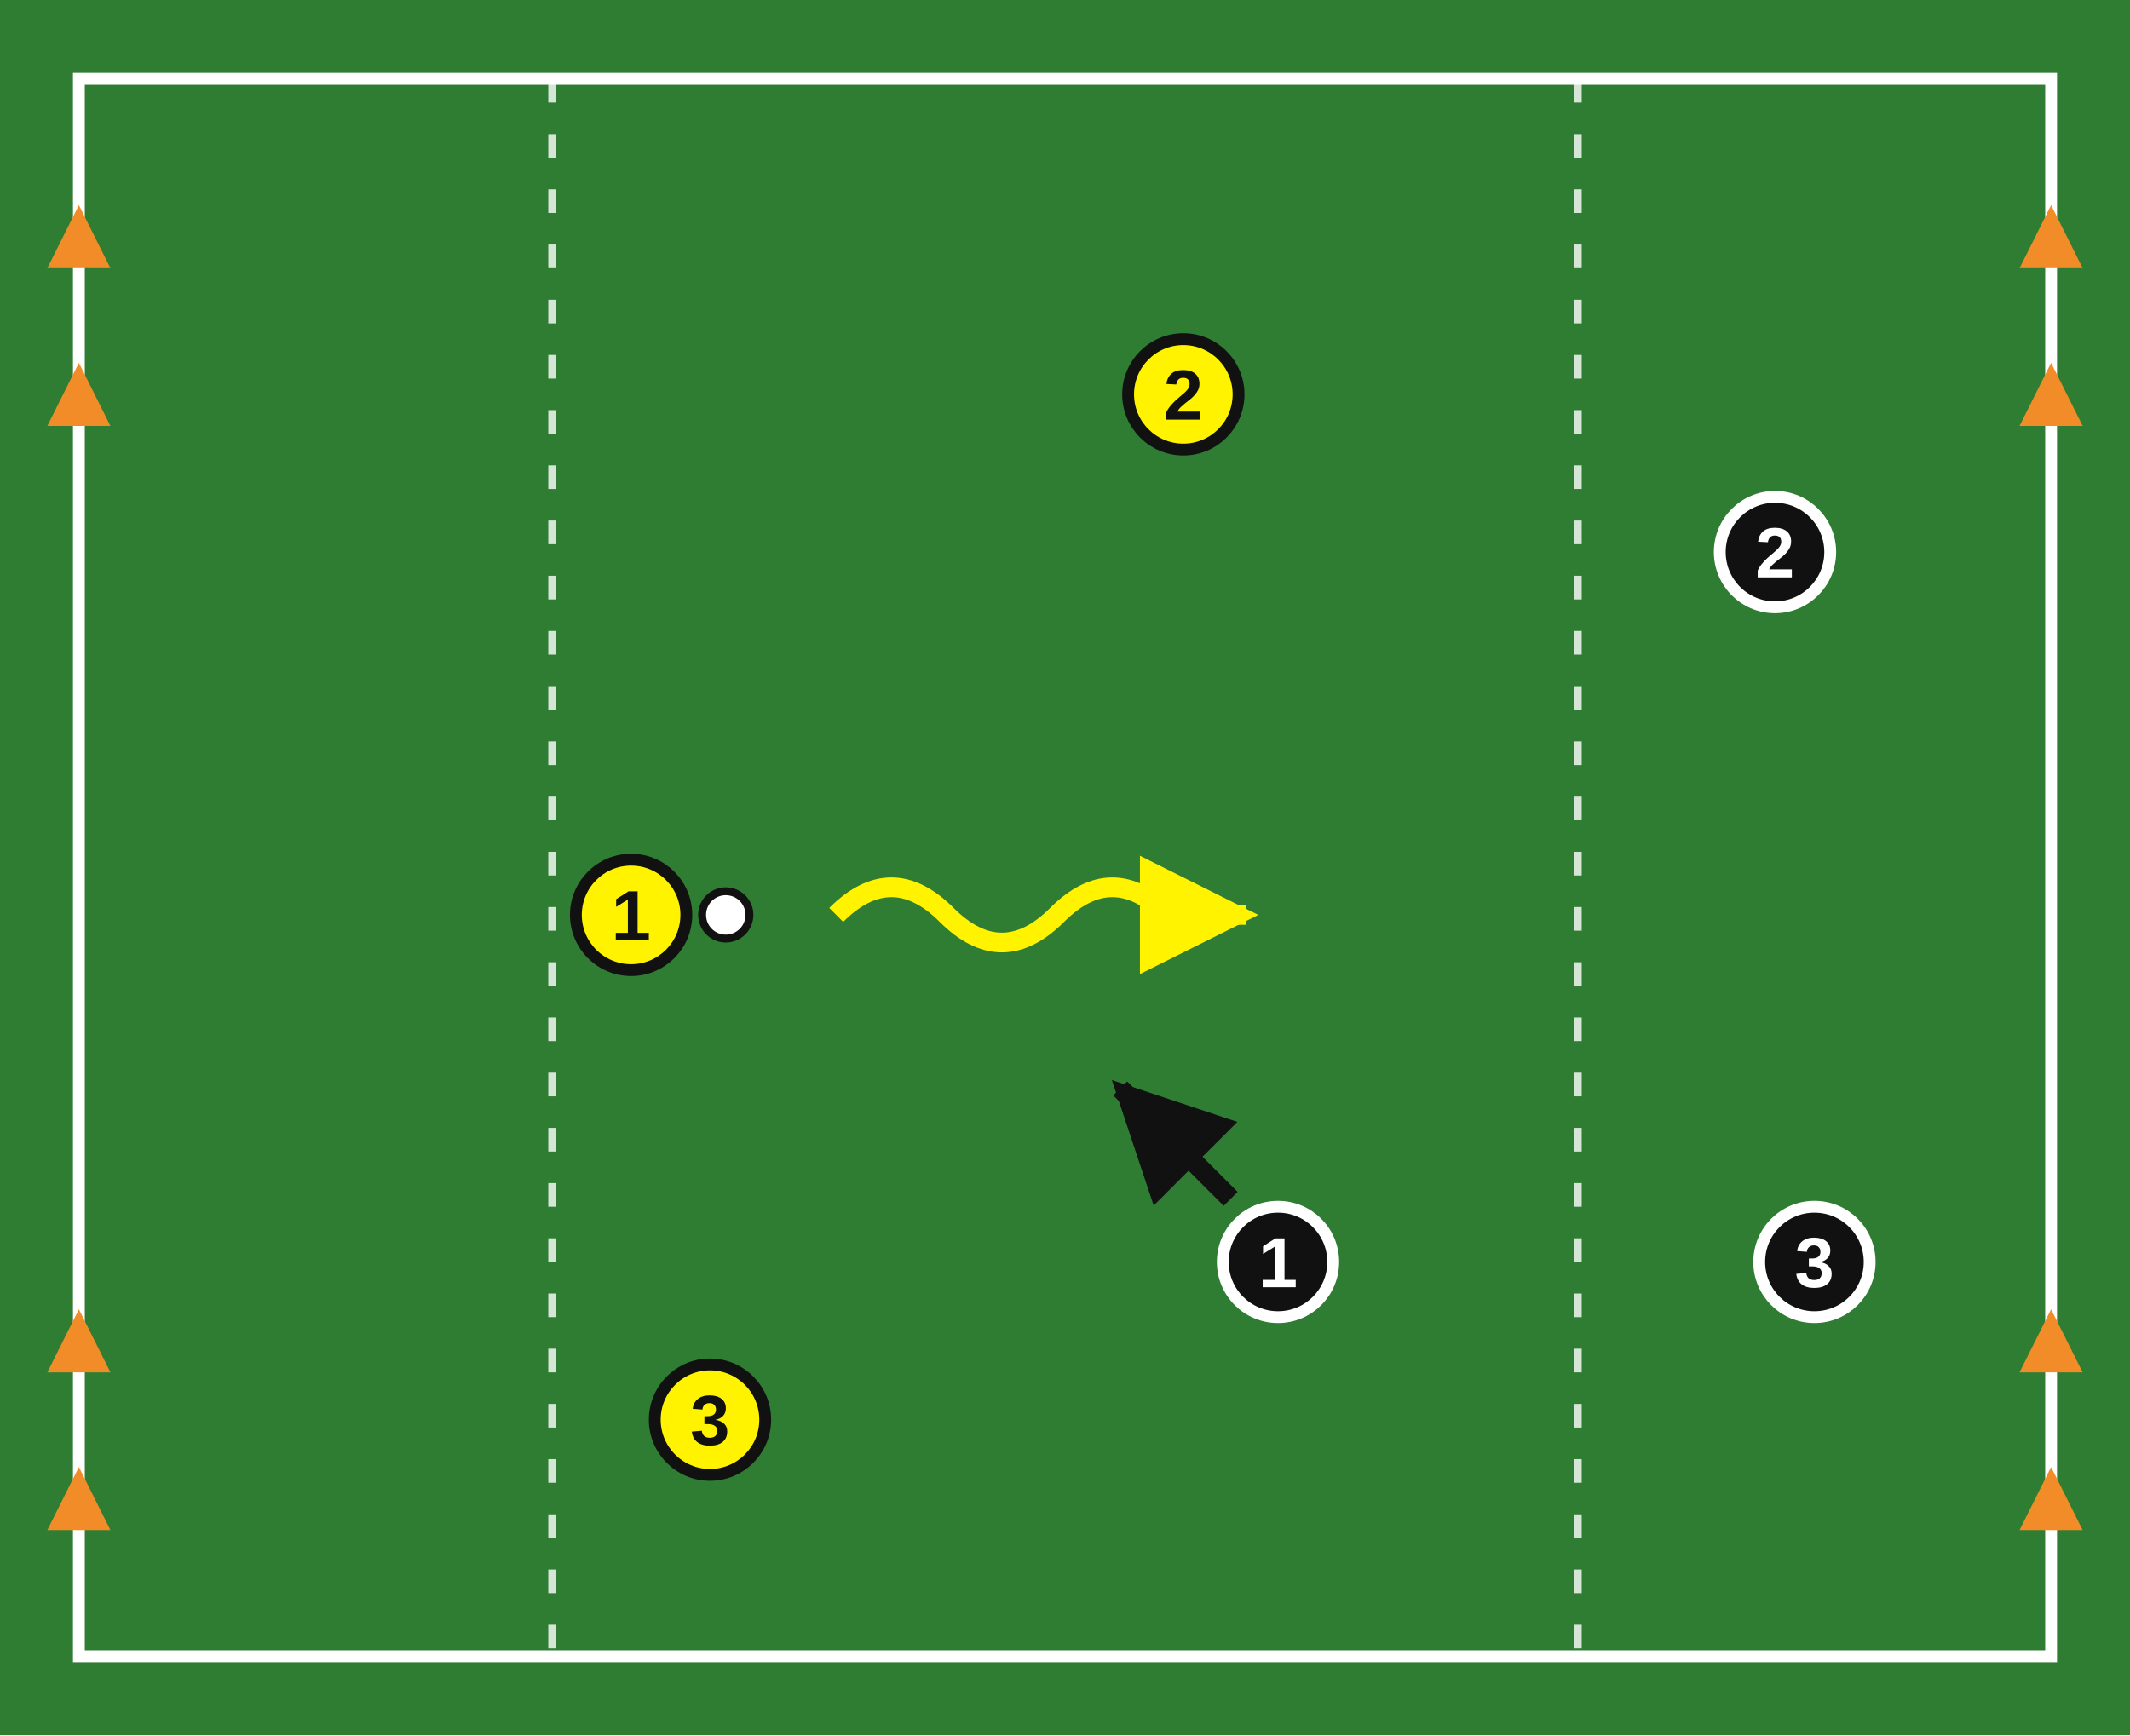
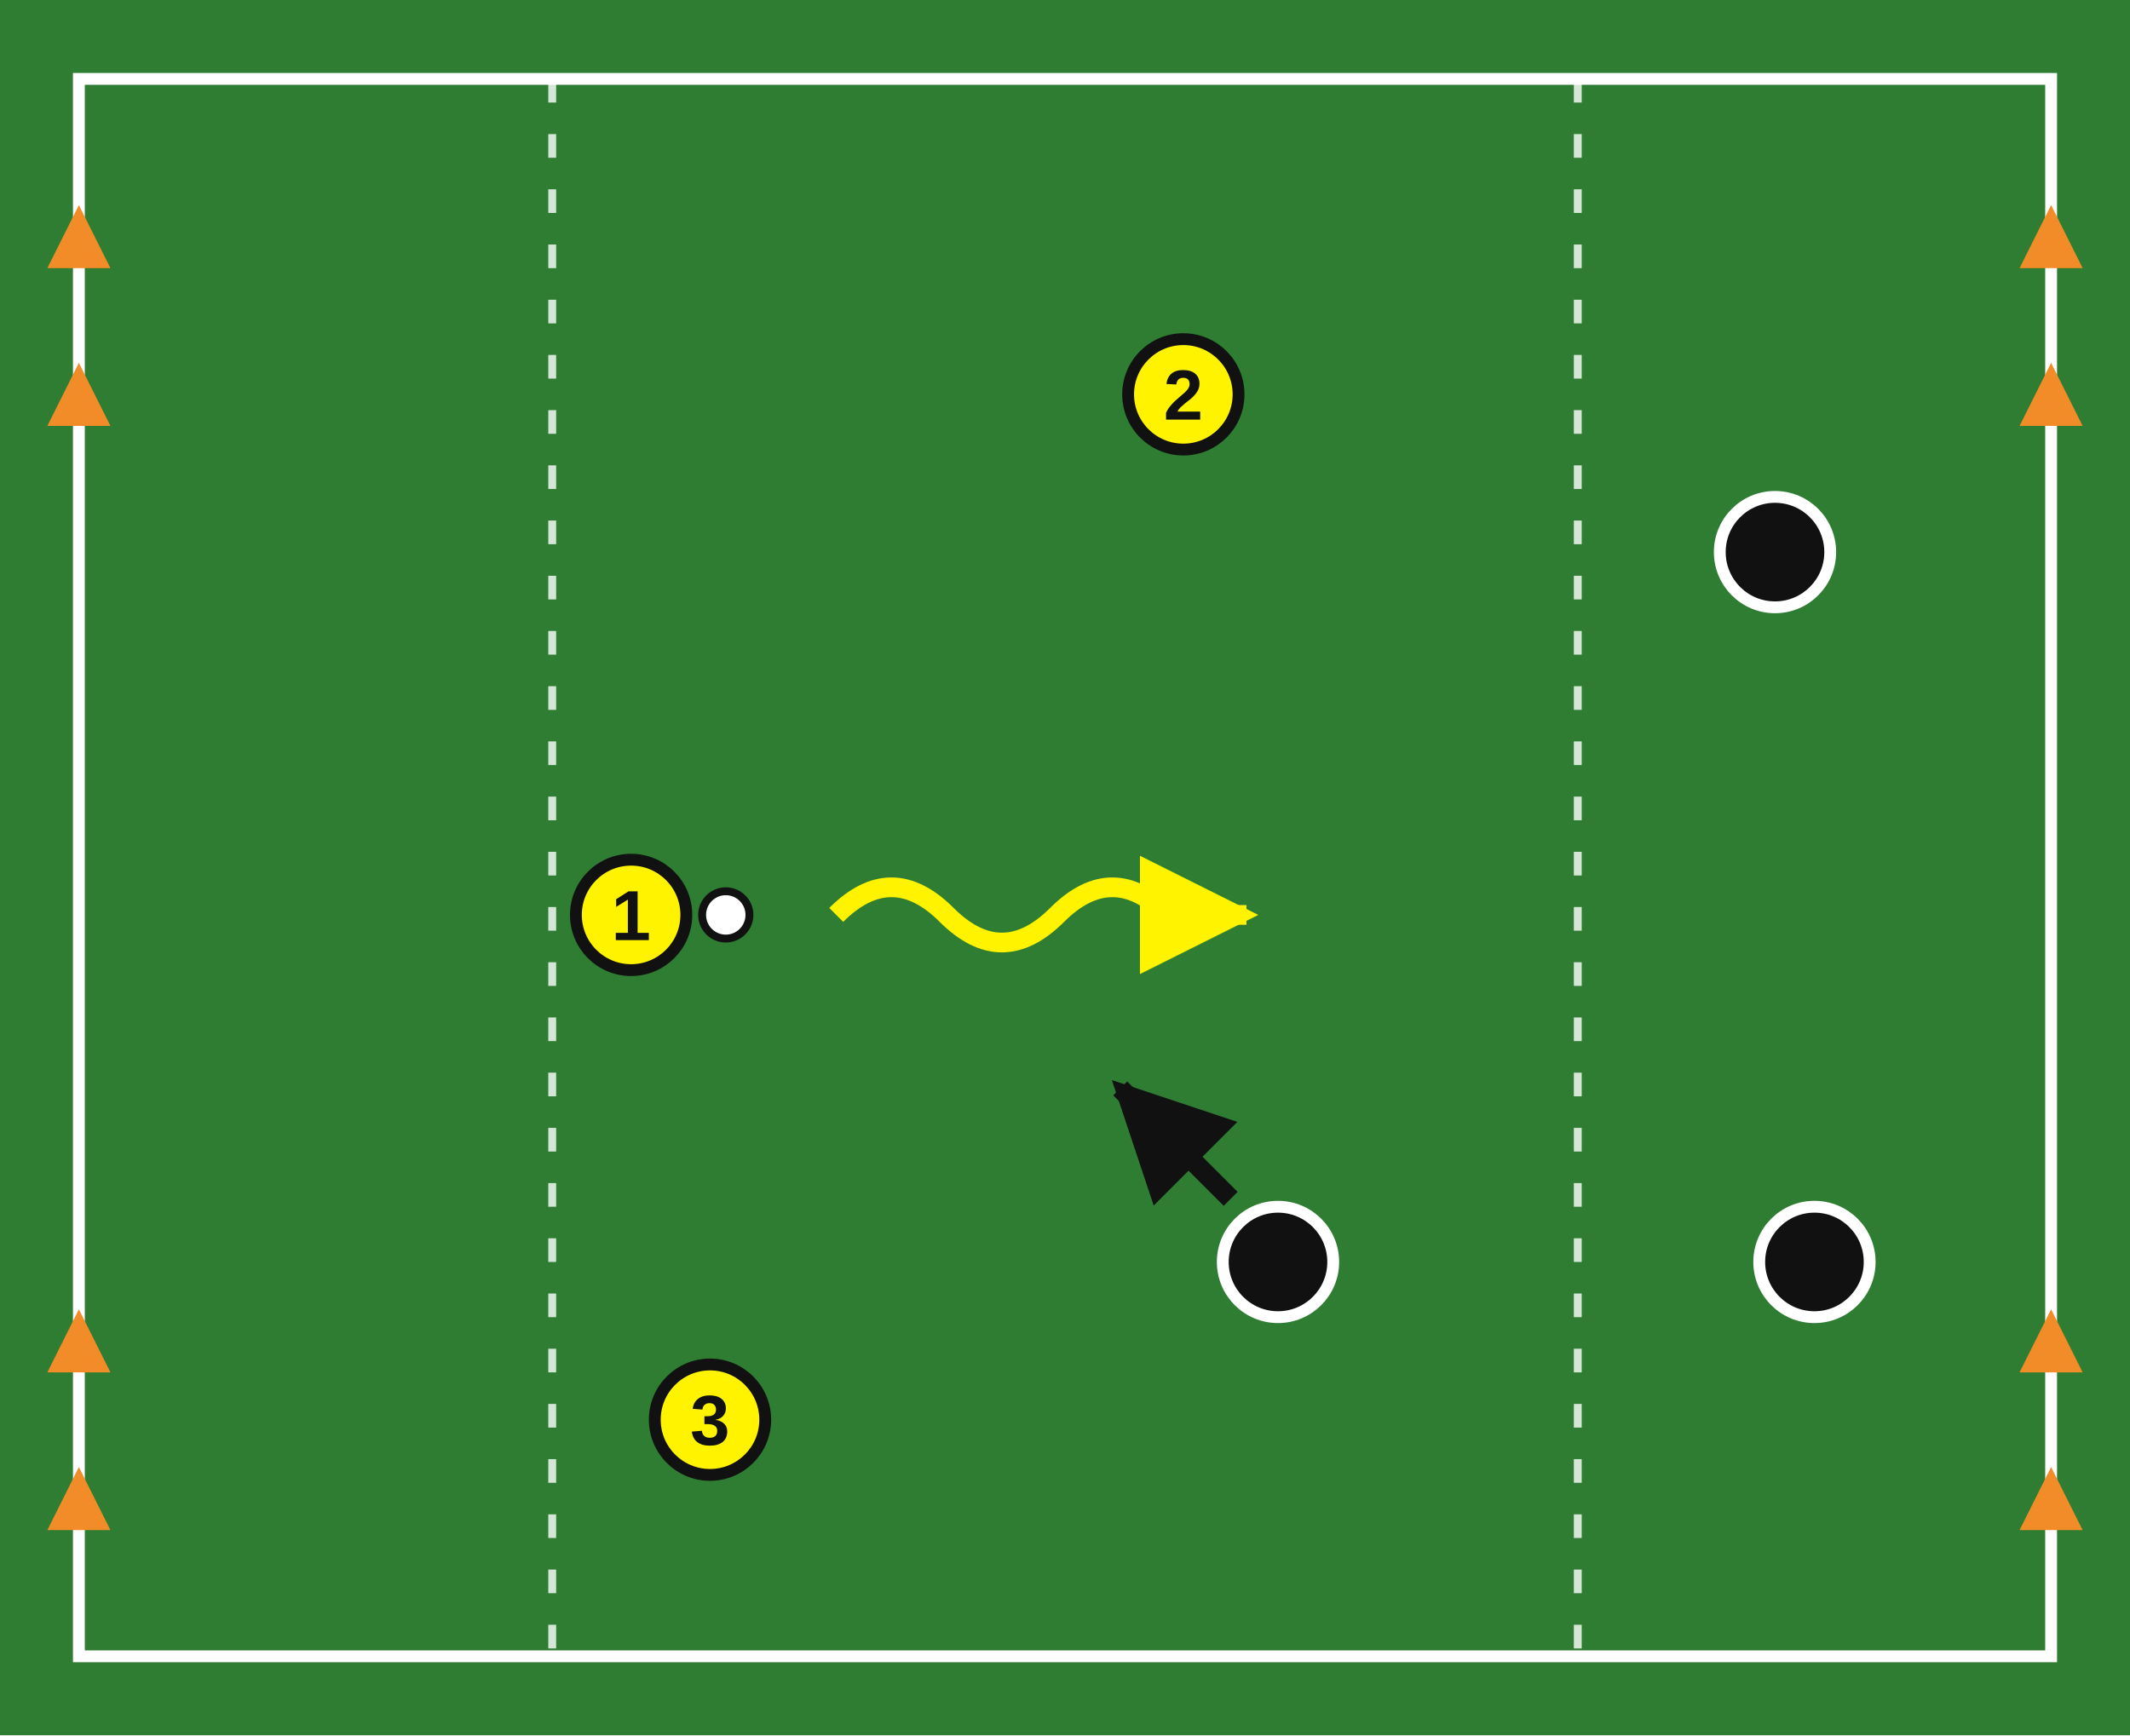
<svg xmlns="http://www.w3.org/2000/svg" viewBox="-10 -10 270 220" role="img">
  <defs>
    <marker id="pfeil-weiss" viewBox="0 0 10 10" refX="9" refY="5" markerWidth="6" markerHeight="6" orient="auto-start-reverse">
      <path d="M0,0 L10,5 L0,10 z" fill="#fff" />
    </marker>
    <marker id="pfeil-gelb" viewBox="0 0 10 10" refX="9" refY="5" markerWidth="6" markerHeight="6" orient="auto-start-reverse">
      <path d="M0,0 L10,5 L0,10 z" fill="#FFF300" />
    </marker>
    <marker id="pfeil-schwarz" viewBox="0 0 10 10" refX="9" refY="5" markerWidth="6" markerHeight="6" orient="auto-start-reverse">
      <path d="M0,0 L10,5 L0,10 z" fill="#111" />
    </marker>
  </defs>
  <rect x="-10" y="-10" width="270" height="220" fill="#2E7D32" />
  <rect x="0" y="0" width="250" height="200" fill="none" stroke="#fff" stroke-width="1.5" />
  <line x1="60" y1="0" x2="60" y2="200" stroke="#fff" stroke-width="1" stroke-dasharray="3 4" opacity=".8" />
  <line x1="190" y1="0" x2="190" y2="200" stroke="#fff" stroke-width="1" stroke-dasharray="3 4" opacity=".8" />
  <g fill="#F28C28">
    <polygon points="0,16 4,24 -4,24" />
    <polygon points="0,36 4,44 -4,44" />
    <polygon points="0,156 4,164 -4,164" />
    <polygon points="0,176 4,184 -4,184" />
    <polygon points="250,16 254,24 246,24" />
    <polygon points="250,36 254,44 246,44" />
    <polygon points="250,156 254,164 246,164" />
    <polygon points="250,176 254,184 246,184" />
  </g>
  <path d="M96,106 q7,-7 14,0 t14,0 t14,0 l10,0" fill="none" stroke="#FFF300" stroke-width="2.5" marker-end="url(#pfeil-gelb)" />
  <path d="M146,142 L132,128" fill="none" stroke="#111" stroke-width="2.5" marker-end="url(#pfeil-schwarz)" />
  <g fill="#111" stroke="#fff" stroke-width="1.5">
    <circle cx="152" cy="150" r="7" />
    <circle cx="215" cy="60" r="7" />
    <circle cx="220" cy="150" r="7" />
  </g>
  <g fill="#FFF300" stroke="#111" stroke-width="1.5">
    <circle cx="70" cy="106" r="7" />
    <circle cx="140" cy="40" r="7" />
    <circle cx="80" cy="170" r="7" />
  </g>
  <g font-family="Arial, sans-serif" font-size="9" font-weight="700" fill="#111" text-anchor="middle">
    <text x="70" y="109.2">1</text>
    <text x="140" y="43.2">2</text>
    <text x="80" y="173.2">3</text>
  </g>
-   <g font-family="Arial, sans-serif" font-size="9" font-weight="700" fill="#fff" text-anchor="middle">
-     <text x="152" y="153.2">1</text>
-     <text x="215" y="63.2">2</text>
-     <text x="220" y="153.2">3</text>
-   </g>
  <circle cx="82" cy="106" r="3" fill="#fff" stroke="#111" stroke-width="1" />
</svg>
